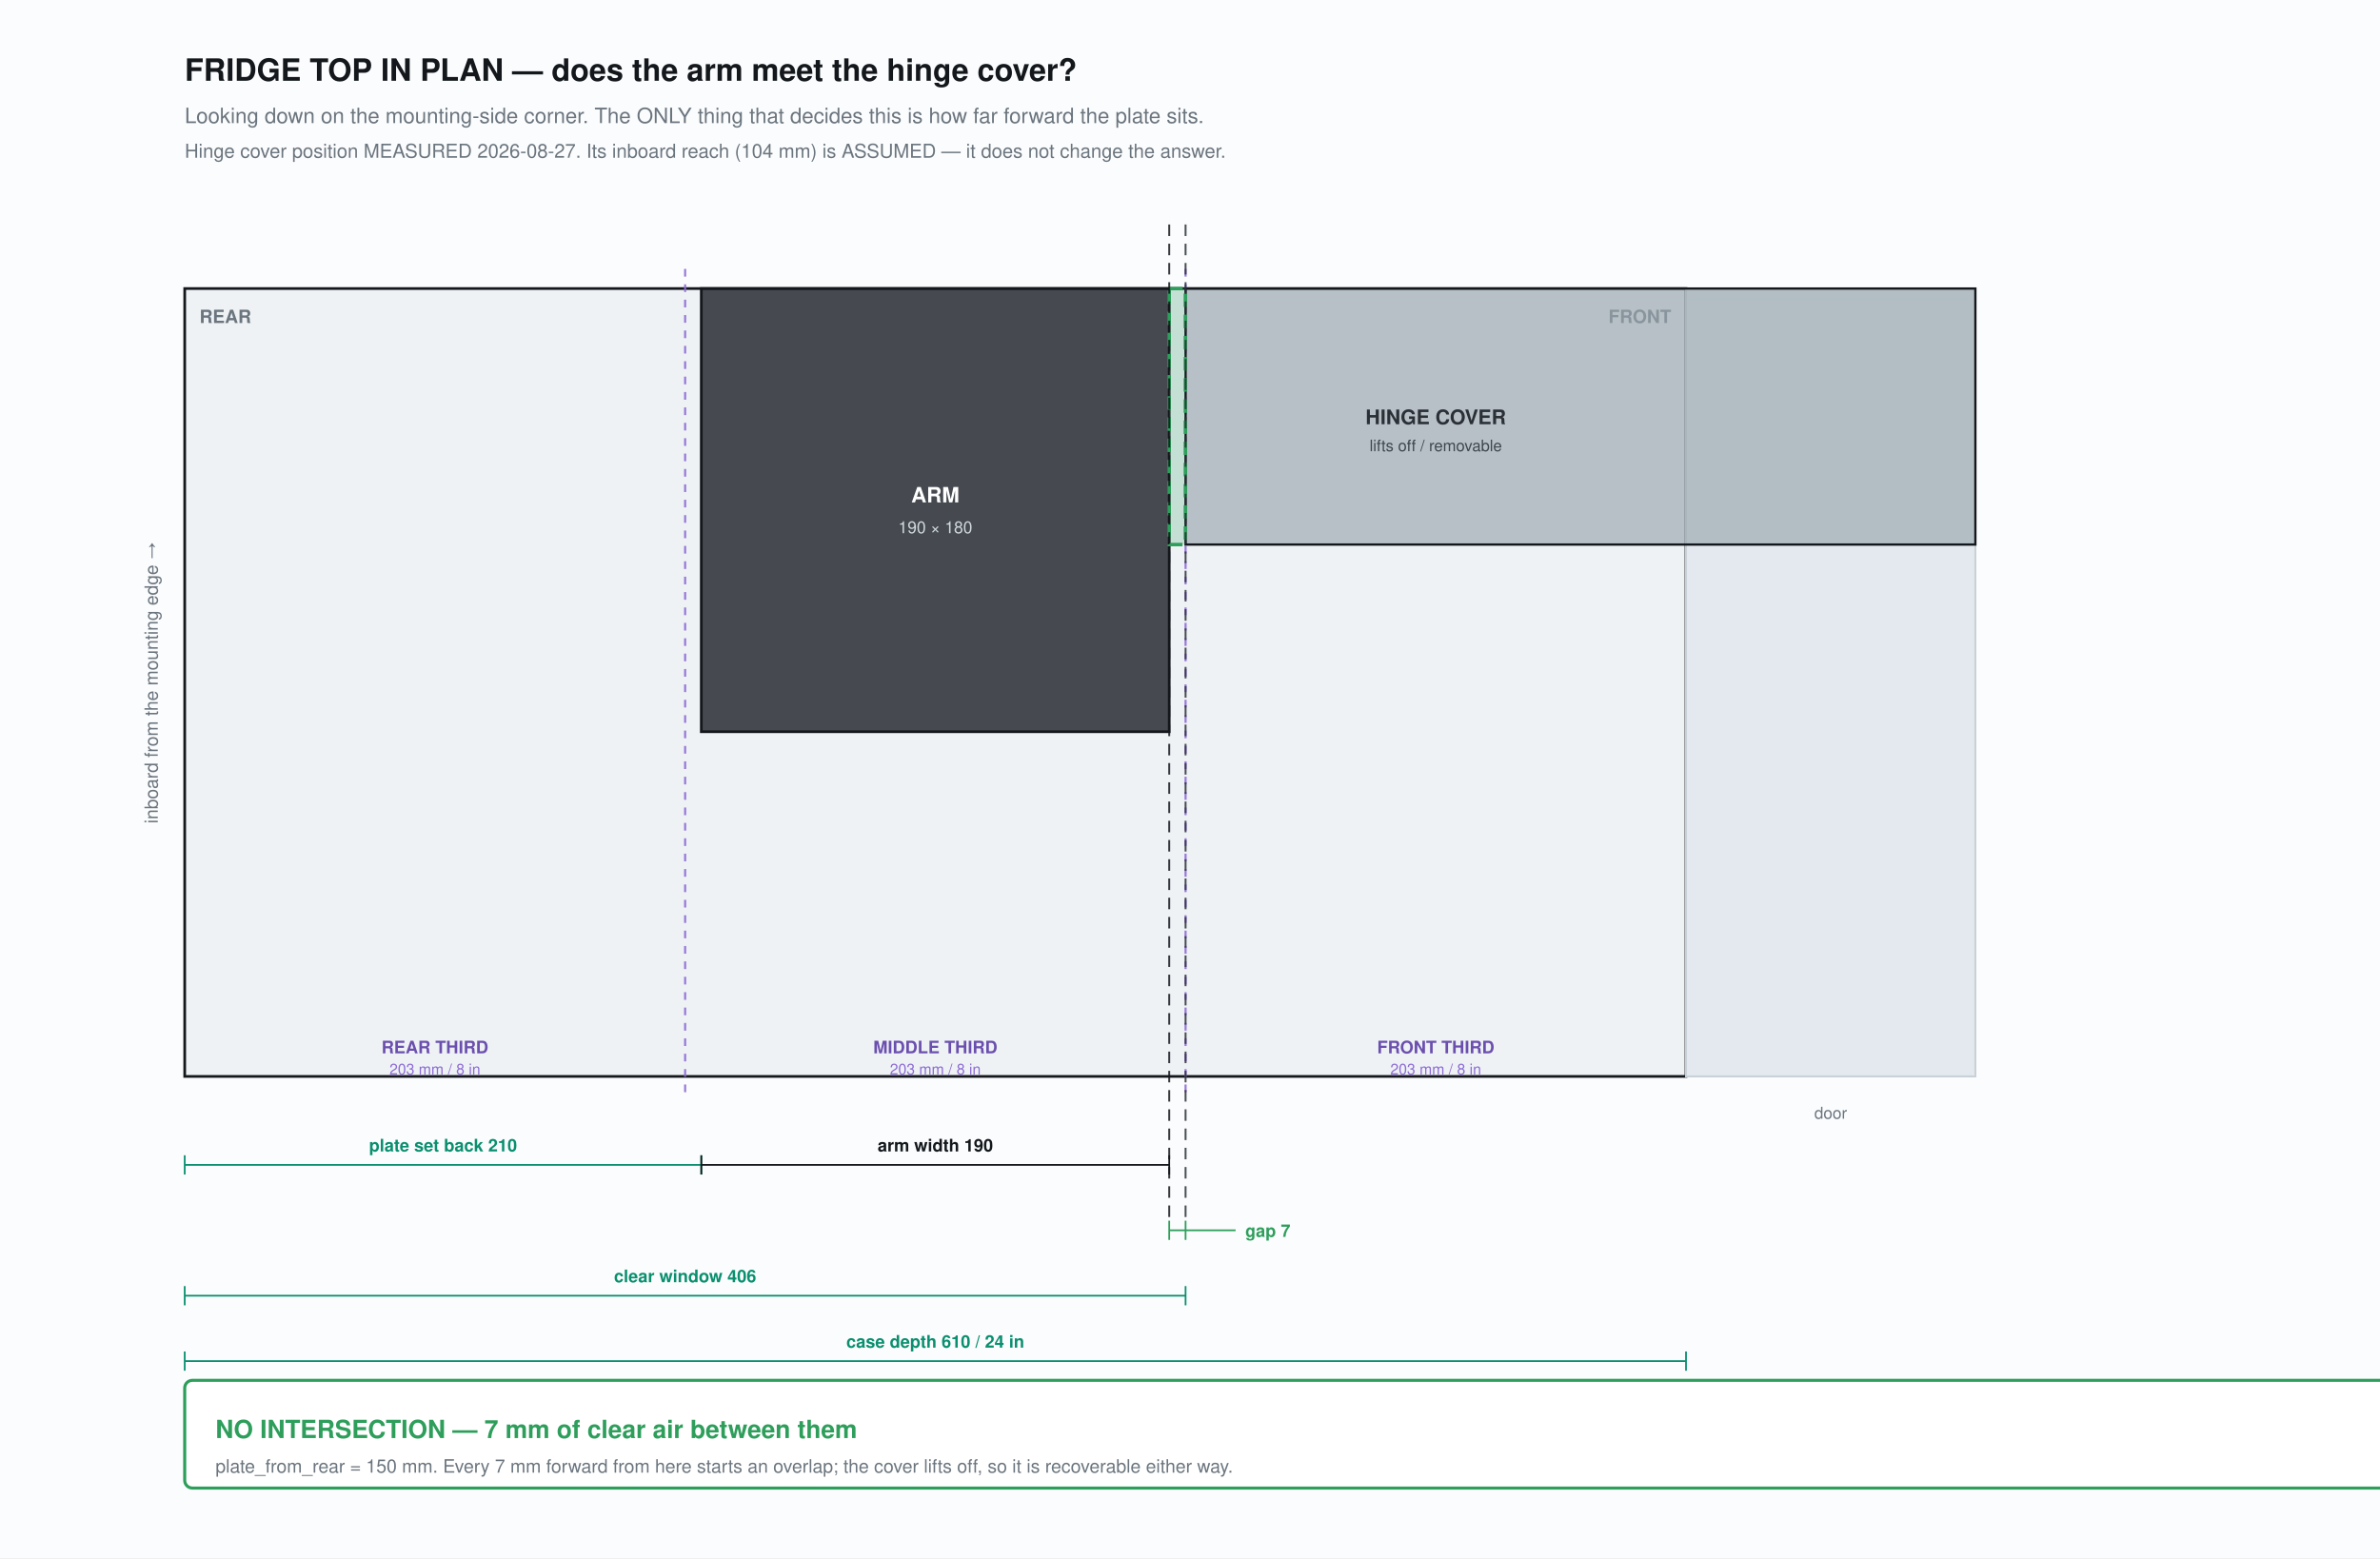
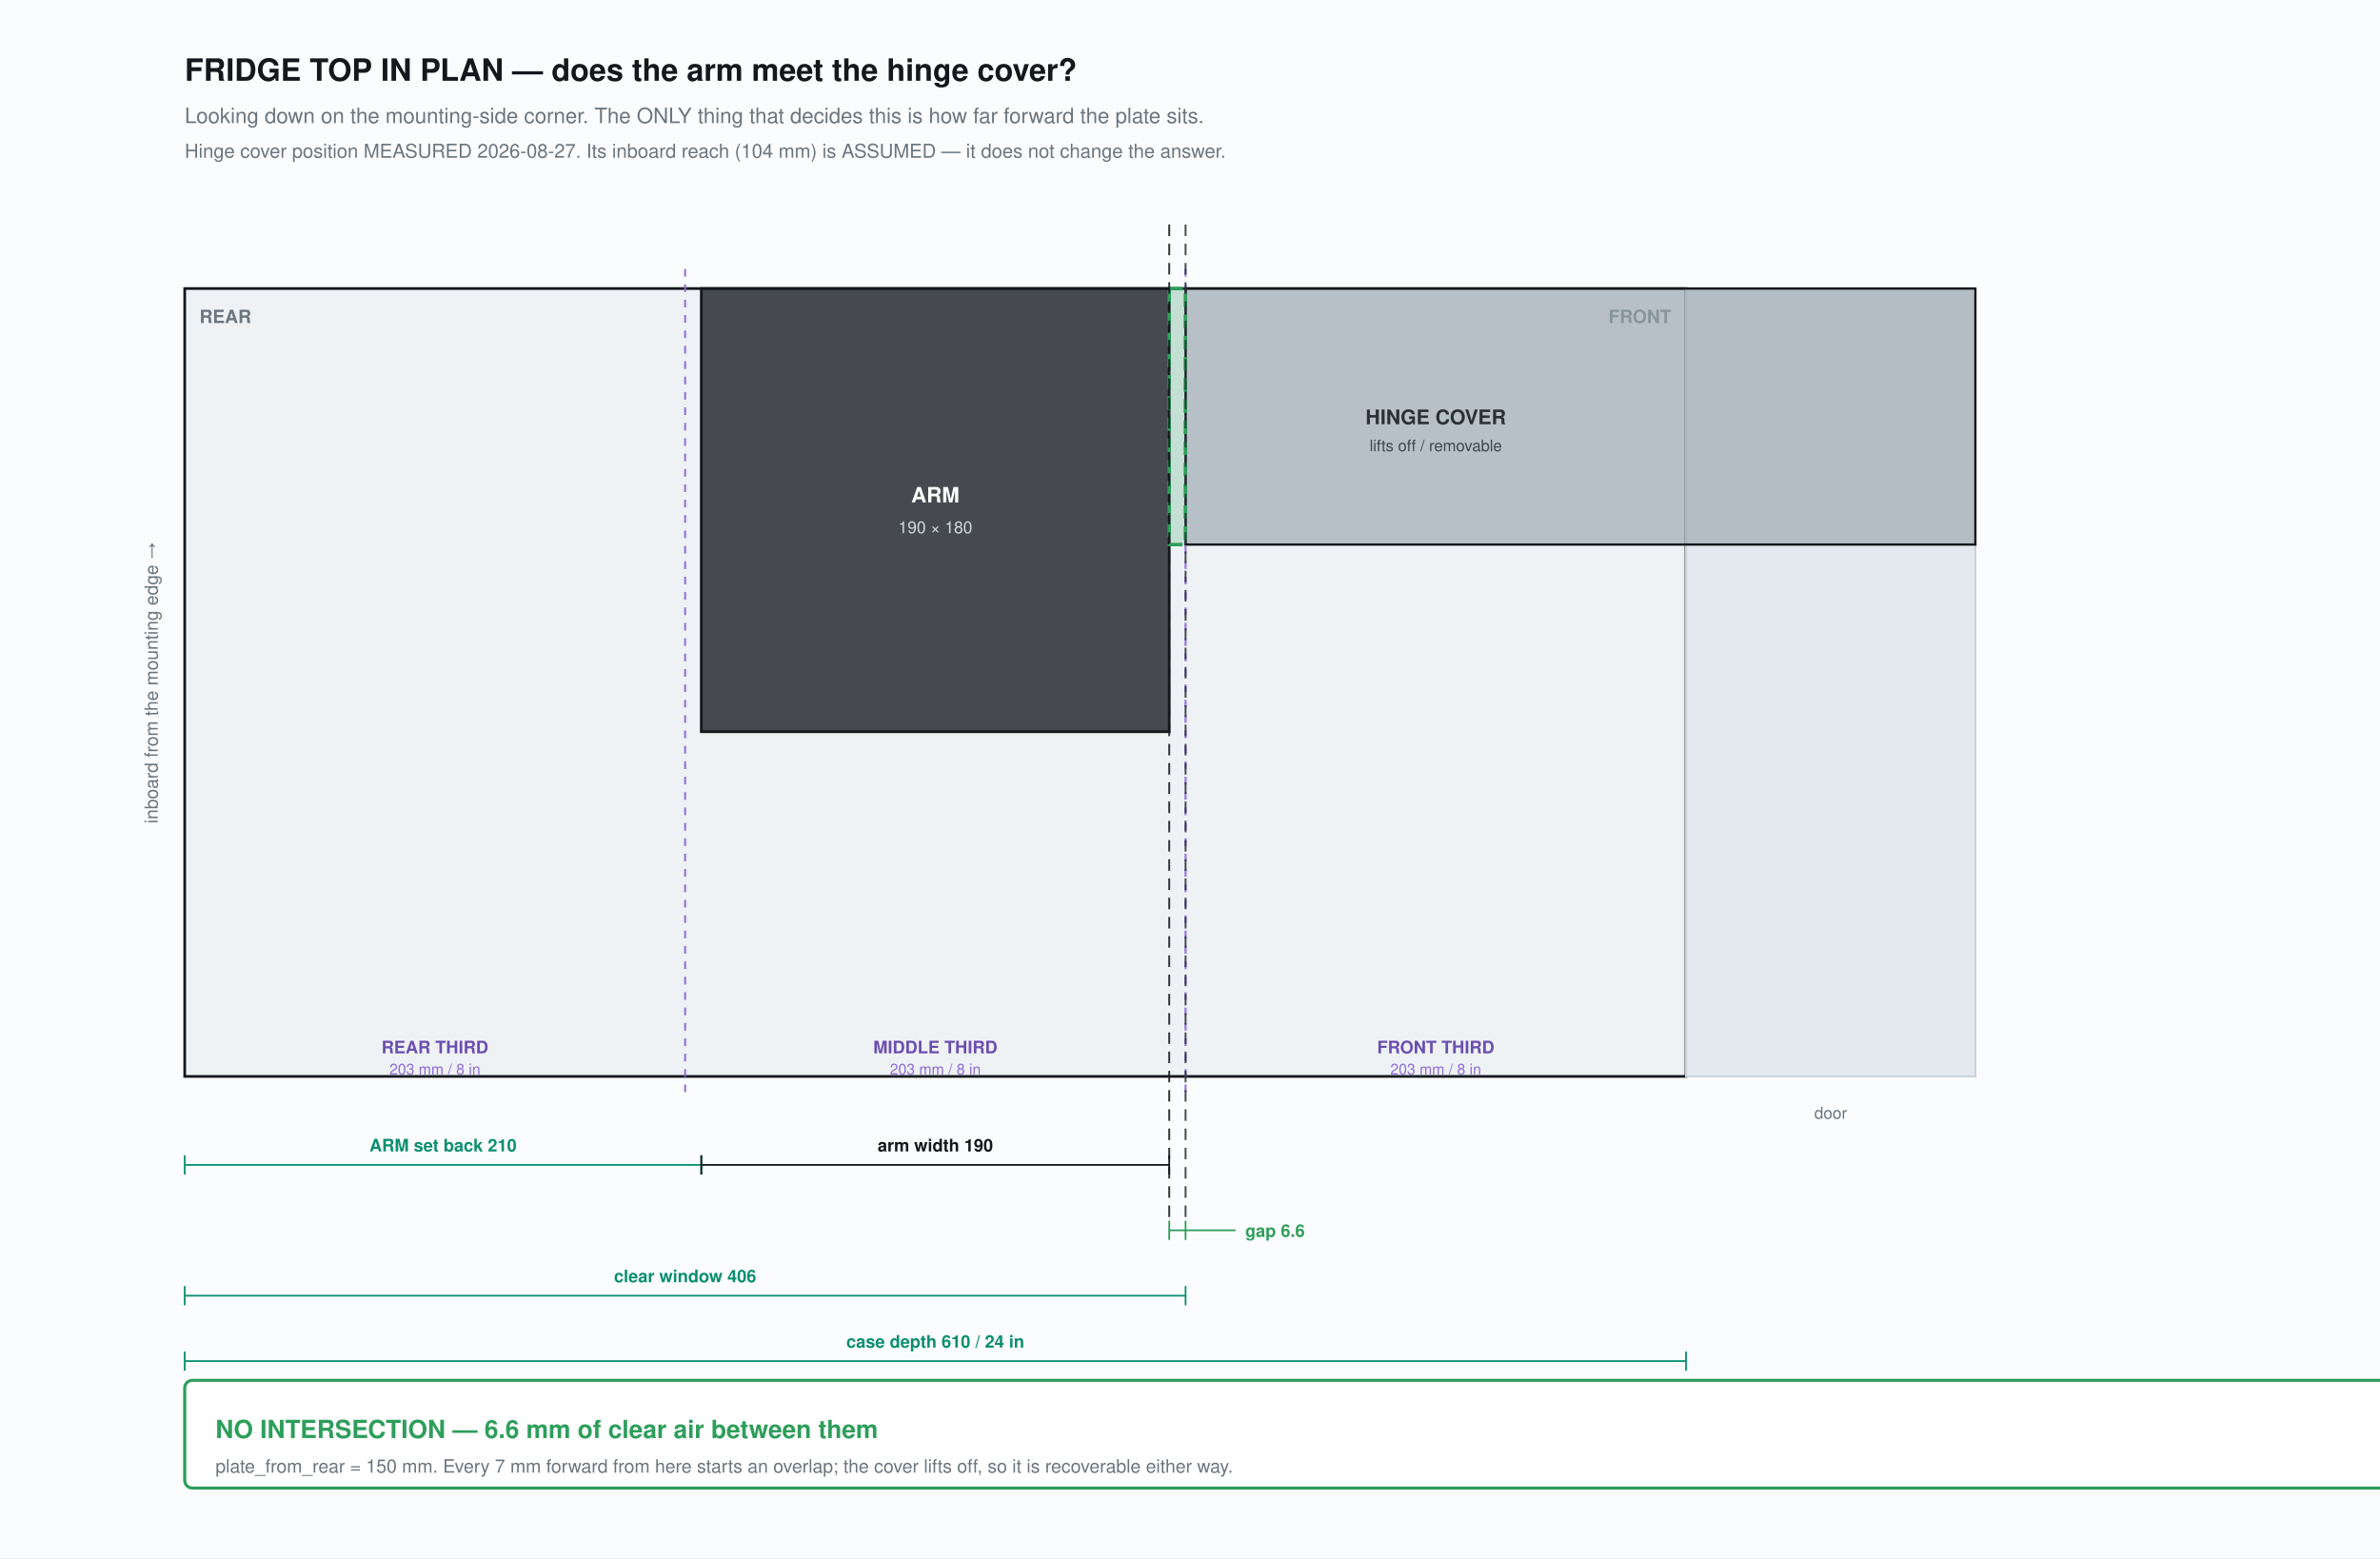
<svg xmlns="http://www.w3.org/2000/svg" width="1237" height="810" viewBox="0 0 1237 810">
  <rect width="1237" height="810" fill="#fbfcfd" />
  <text x="96.00" y="42.00" font-family="Helvetica,Arial,sans-serif" font-size="16" text-anchor="start" fill="#14181c" font-weight="bold">FRIDGE TOP IN PLAN — does the arm meet the hinge cover?</text>
  <text x="96.00" y="64.00" font-family="Helvetica,Arial,sans-serif" font-size="11" text-anchor="start" fill="#6b757e" font-weight="normal">Looking down on the mounting-side corner. The ONLY thing that decides this is how far forward the plate sits.</text>
  <text x="96.00" y="82.00" font-family="Helvetica,Arial,sans-serif" font-size="10" text-anchor="start" fill="#6b757e" font-weight="normal">Hinge cover position MEASURED 2026-08-27. Its inboard reach (104 mm) is ASSUMED — it does not change the answer.</text>
  <rect x="96.0" y="150.0" width="780.3" height="409.6" fill="#eef2f5" stroke="#14181c" stroke-width="1.4" />
  <rect x="876.3" y="150.0" width="150.4" height="409.6" fill="#e3e9ee" stroke="#c9d1d8" stroke-width="1" />
  <text x="951.49" y="581.60" font-family="Helvetica,Arial,sans-serif" font-size="8.5" text-anchor="middle" fill="#6b757e" font-weight="normal">door</text>
  <text x="103.68" y="167.92" font-family="Helvetica,Arial,sans-serif" font-size="9.5" text-anchor="start" fill="#6b757e" font-weight="bold">REAR</text>
  <text x="868.61" y="167.92" font-family="Helvetica,Arial,sans-serif" font-size="9.5" text-anchor="end" fill="#6b757e" font-weight="bold">FRONT</text>
  <text x="82.00" y="354.80" font-family="Helvetica,Arial,sans-serif" font-size="9.5" text-anchor="middle" fill="#6b757e" font-weight="normal" transform="rotate(-90.0 82.00 354.80)">inboard from the mounting edge →</text>
  <line x1="356.1" y1="139.8" x2="356.1" y2="569.8" stroke="#8e6bd6" stroke-width="1.1" stroke-dasharray="4 4" opacity="0.9" />
  <line x1="616.2" y1="139.8" x2="616.2" y2="569.8" stroke="#8e6bd6" stroke-width="1.1" stroke-dasharray="4 4" opacity="0.9" />
  <text x="226.05" y="547.60" font-family="Helvetica,Arial,sans-serif" font-size="9.0" text-anchor="middle" fill="#6b4fae" font-weight="bold">REAR THIRD</text>
  <text x="226.05" y="558.60" font-family="Helvetica,Arial,sans-serif" font-size="7.8" text-anchor="middle" fill="#8e6bd6" font-weight="normal">203 mm / 8 in</text>
  <text x="486.14" y="547.60" font-family="Helvetica,Arial,sans-serif" font-size="9.0" text-anchor="middle" fill="#6b4fae" font-weight="bold">MIDDLE THIRD</text>
  <text x="486.14" y="558.60" font-family="Helvetica,Arial,sans-serif" font-size="7.8" text-anchor="middle" fill="#8e6bd6" font-weight="normal">203 mm / 8 in</text>
  <text x="746.24" y="547.60" font-family="Helvetica,Arial,sans-serif" font-size="9.0" text-anchor="middle" fill="#6b4fae" font-weight="bold">FRONT THIRD</text>
  <text x="746.24" y="558.60" font-family="Helvetica,Arial,sans-serif" font-size="7.8" text-anchor="middle" fill="#8e6bd6" font-weight="normal">203 mm / 8 in</text>
  <rect x="616.2" y="150.0" width="410.5" height="133.1" fill="#9aa6ae" fill-opacity="0.65" stroke="#14181c" stroke-width="1.2" />
  <text x="746.24" y="220.56" font-family="Helvetica,Arial,sans-serif" font-size="10.5" text-anchor="middle" fill="#2b3036" font-weight="bold">HINGE COVER</text>
  <text x="746.24" y="234.56" font-family="Helvetica,Arial,sans-serif" font-size="8.2" text-anchor="middle" fill="#3d474e" font-weight="normal">lifts off / removable</text>
  <rect x="364.5" y="150.0" width="243.2" height="230.4" fill="#2b3036" fill-opacity="0.86" stroke="#14181c" stroke-width="1.4" />
  <text x="486.14" y="261.20" font-family="Helvetica,Arial,sans-serif" font-size="11" text-anchor="middle" fill="#fff" font-weight="bold">ARM</text>
  <text x="486.14" y="277.20" font-family="Helvetica,Arial,sans-serif" font-size="8.6" text-anchor="middle" fill="#cfd8de" font-weight="normal">190 × 180</text>
  <rect x="607.7" y="150.0" width="8.4" height="133.1" fill="#2e9e5b" fill-opacity="0.22" stroke="#2e9e5b" stroke-width="1.8" stroke-dasharray="7 4" />
  <line x1="607.7" y1="116.7" x2="607.7" y2="636.4" stroke="#14181c" stroke-width="1" stroke-dasharray="6 4" opacity="0.85" />
  <line x1="616.2" y1="116.7" x2="616.2" y2="636.4" stroke="#2b3036" stroke-width="1" stroke-dasharray="6 4" opacity="0.85" />
  <line x1="96.0" y1="605.6" x2="364.5" y2="605.6" stroke="#0a8f6f" stroke-width="0.9" />
  <line x1="96.0" y1="600.6" x2="96.0" y2="610.6" stroke="#0a8f6f" stroke-width="0.9" />
  <line x1="364.5" y1="600.6" x2="364.5" y2="610.6" stroke="#0a8f6f" stroke-width="0.9" />
-   <text x="230.27" y="598.60" font-family="Helvetica,Arial,sans-serif" font-size="9.0" text-anchor="middle" fill="#0a8f6f" font-weight="bold">plate set back 210</text>
+   <text x="230.27" y="598.60" font-family="Helvetica,Arial,sans-serif" font-size="9.0" text-anchor="middle" fill="#0a8f6f" font-weight="bold">ARM set back 210</text>
  <line x1="364.5" y1="605.6" x2="607.7" y2="605.6" stroke="#14181c" stroke-width="0.9" />
  <line x1="364.5" y1="600.6" x2="364.5" y2="610.6" stroke="#14181c" stroke-width="0.9" />
  <line x1="607.7" y1="600.6" x2="607.7" y2="610.6" stroke="#14181c" stroke-width="0.9" />
  <text x="486.14" y="598.60" font-family="Helvetica,Arial,sans-serif" font-size="9.0" text-anchor="middle" fill="#14181c" font-weight="bold">arm width 190</text>
  <line x1="607.7" y1="639.6" x2="616.2" y2="639.6" stroke="#2e9e5b" stroke-width="0.9" />
  <line x1="607.7" y1="634.6" x2="607.7" y2="644.6" stroke="#2e9e5b" stroke-width="0.9" />
  <line x1="616.2" y1="634.6" x2="616.2" y2="644.6" stroke="#2e9e5b" stroke-width="0.9" />
  <line x1="616.2" y1="639.6" x2="642.2" y2="639.6" stroke="#2e9e5b" stroke-width="0.9" />
-   <text x="647.19" y="643.00" font-family="Helvetica,Arial,sans-serif" font-size="9.0" text-anchor="start" fill="#2e9e5b" font-weight="bold">gap 7</text>
+   <text x="647.19" y="643.00" font-family="Helvetica,Arial,sans-serif" font-size="9.0" text-anchor="start" fill="#2e9e5b" font-weight="bold">gap 6.6</text>
  <line x1="96.0" y1="673.6" x2="616.2" y2="673.6" stroke="#0a8f6f" stroke-width="0.9" />
  <line x1="96.0" y1="668.6" x2="96.0" y2="678.6" stroke="#0a8f6f" stroke-width="0.9" />
  <line x1="616.2" y1="668.6" x2="616.2" y2="678.6" stroke="#0a8f6f" stroke-width="0.9" />
  <text x="356.10" y="666.60" font-family="Helvetica,Arial,sans-serif" font-size="9.0" text-anchor="middle" fill="#0a8f6f" font-weight="bold">clear window 406</text>
  <line x1="96.0" y1="707.6" x2="876.3" y2="707.6" stroke="#0a8f6f" stroke-width="0.9" />
  <line x1="96.0" y1="702.6" x2="96.0" y2="712.6" stroke="#0a8f6f" stroke-width="0.9" />
  <line x1="876.3" y1="702.6" x2="876.3" y2="712.6" stroke="#0a8f6f" stroke-width="0.9" />
  <text x="486.14" y="700.60" font-family="Helvetica,Arial,sans-serif" font-size="9.0" text-anchor="middle" fill="#0a8f6f" font-weight="bold">case depth 610 / 24 in</text>
  <text x="96.00" y="745.60" font-family="Helvetica,Arial,sans-serif" font-size="10.0" text-anchor="start" fill="#6b757e" font-weight="normal">The arm is 190 mm in a 203 mm column: 13.2 mm of total slack, 6.6 mm each side. That is the whole margin — it is arithmetic, not an allowance.</text>
  <rect x="96.0" y="717.6" width="1194.7" height="56" fill="#fff" stroke="#2e9e5b" stroke-width="1.6" rx="4" />
-   <text x="112.00" y="747.60" font-family="Helvetica,Arial,sans-serif" font-size="13" text-anchor="start" fill="#2e9e5b" font-weight="bold">NO INTERSECTION — 7 mm of clear air between them</text>
+   <text x="112.00" y="747.60" font-family="Helvetica,Arial,sans-serif" font-size="13" text-anchor="start" fill="#2e9e5b" font-weight="bold">NO INTERSECTION — 6.6 mm of clear air between them</text>
  <text x="112.00" y="765.60" font-family="Helvetica,Arial,sans-serif" font-size="9.6" text-anchor="start" fill="#6b757e" font-weight="normal">plate_from_rear = 150 mm. Every 7 mm forward from here starts an overlap; the cover lifts off, so it is recoverable either way.</text>
</svg>
